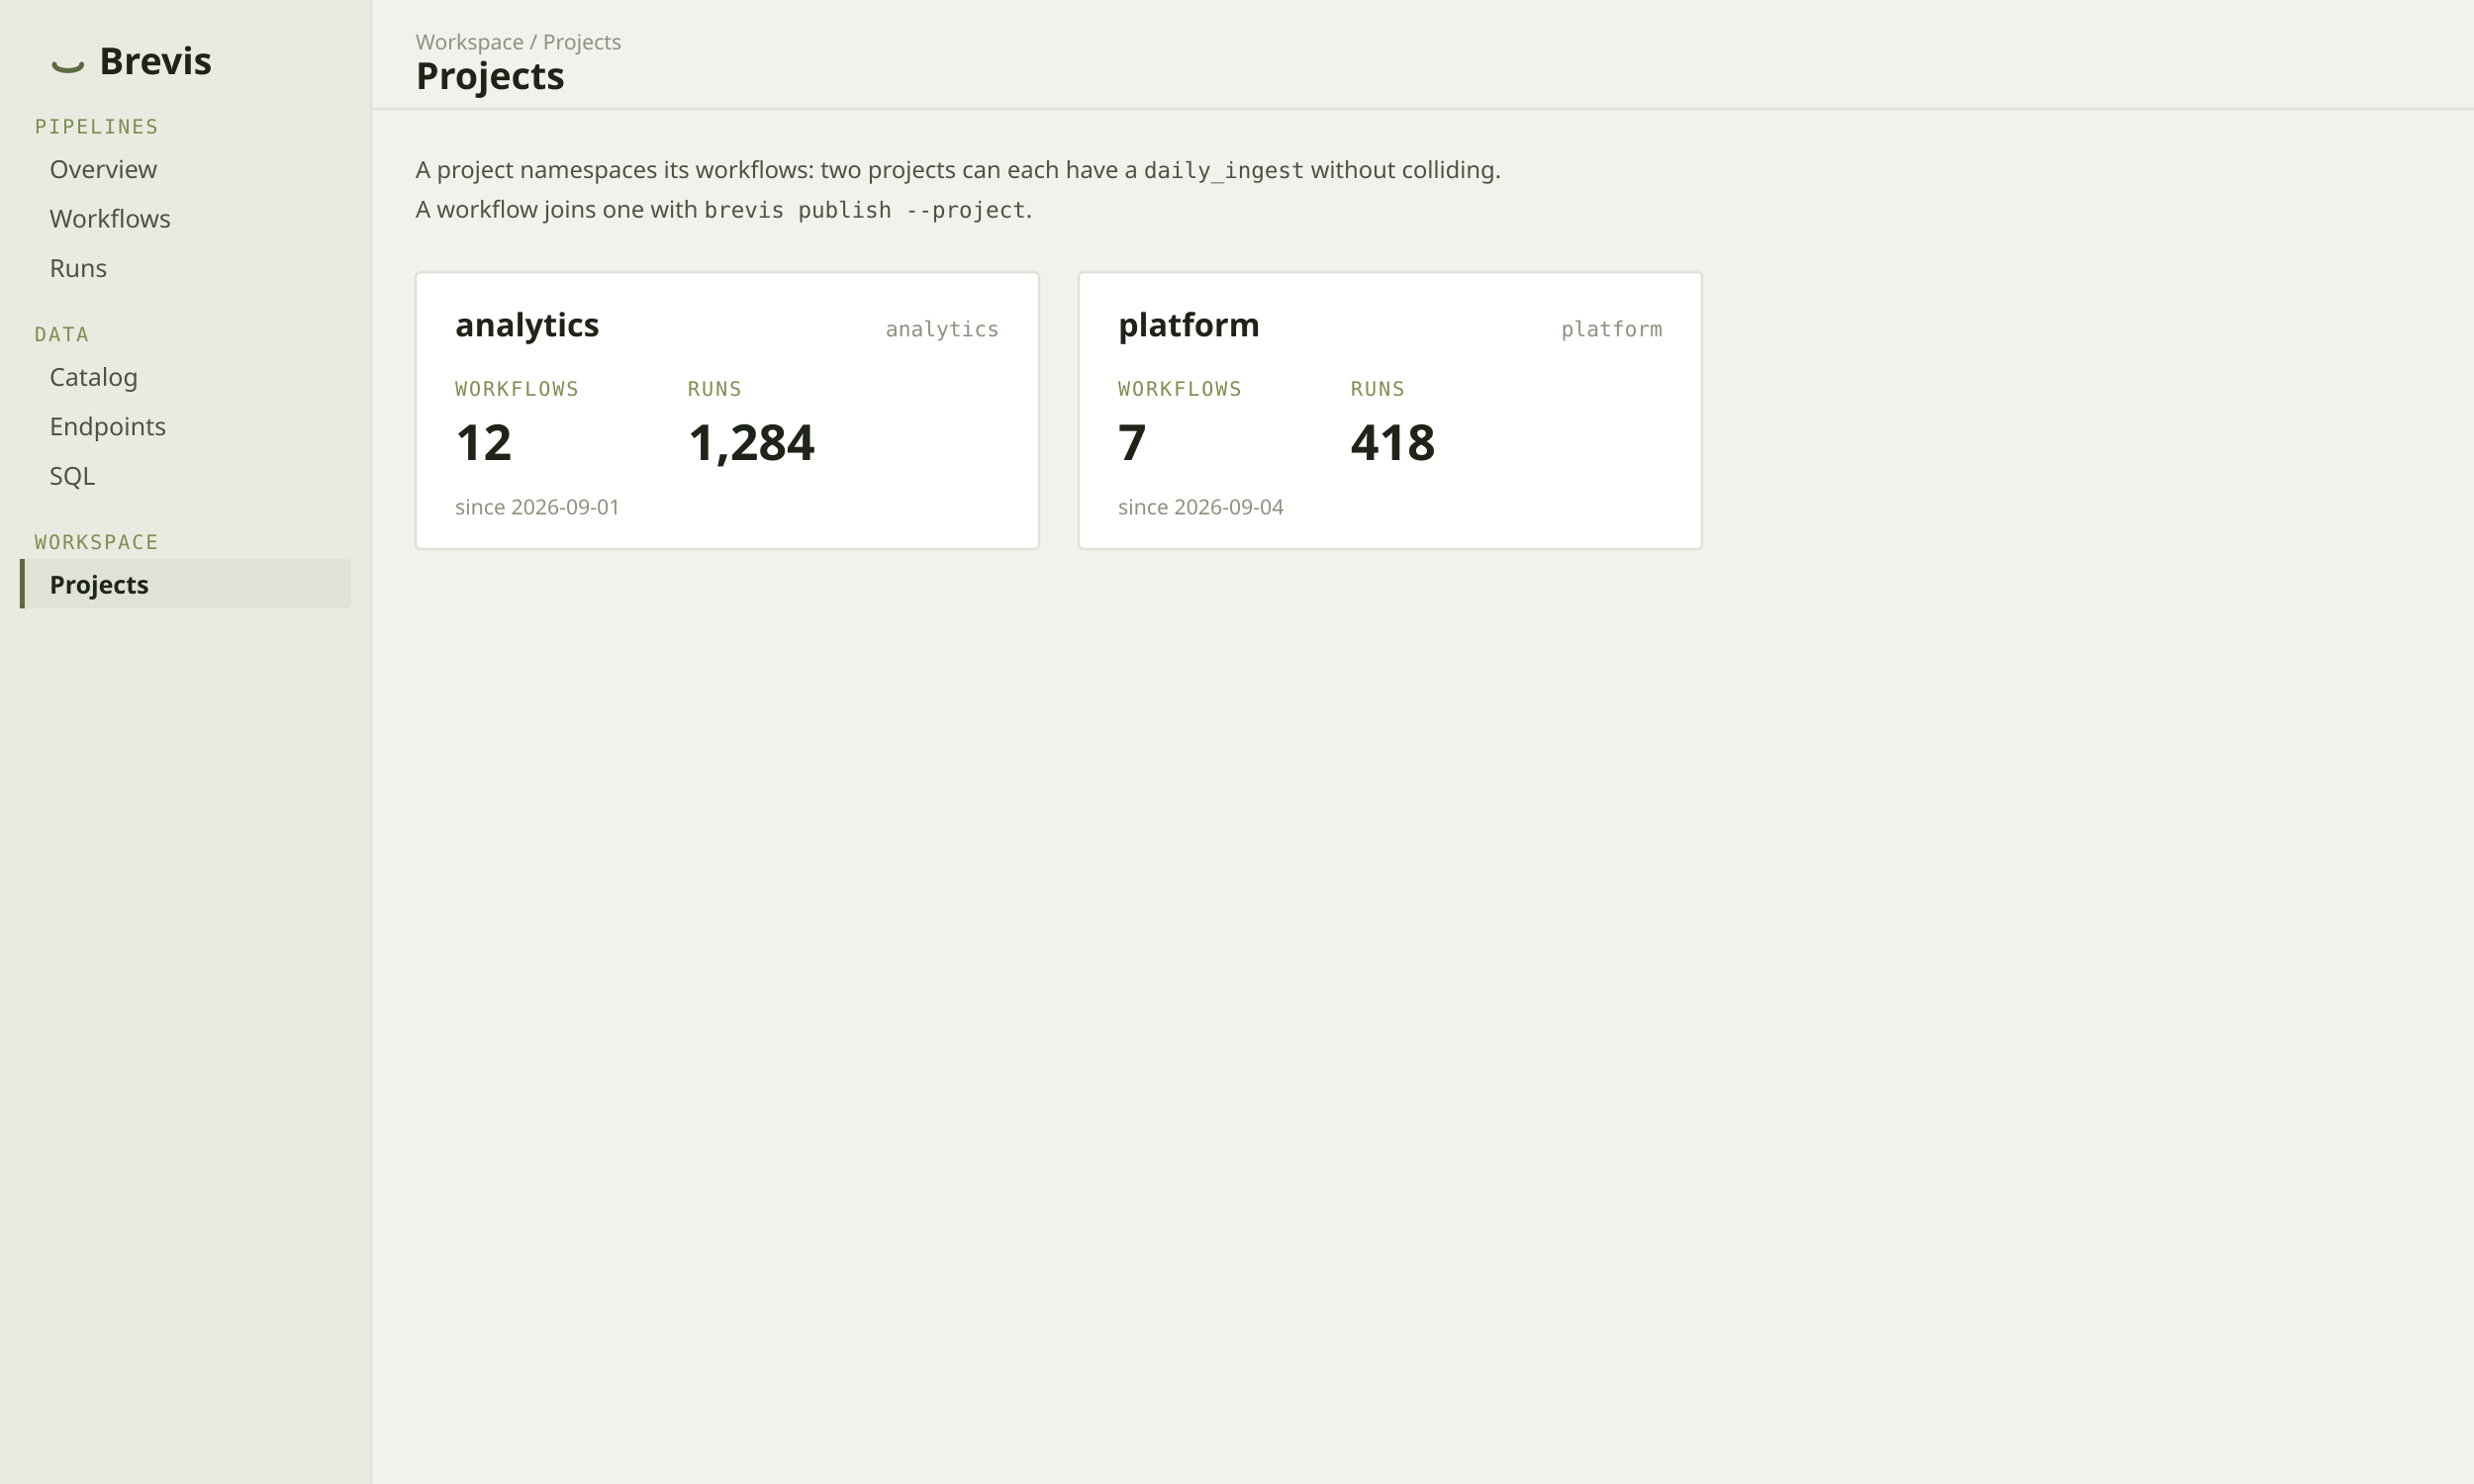
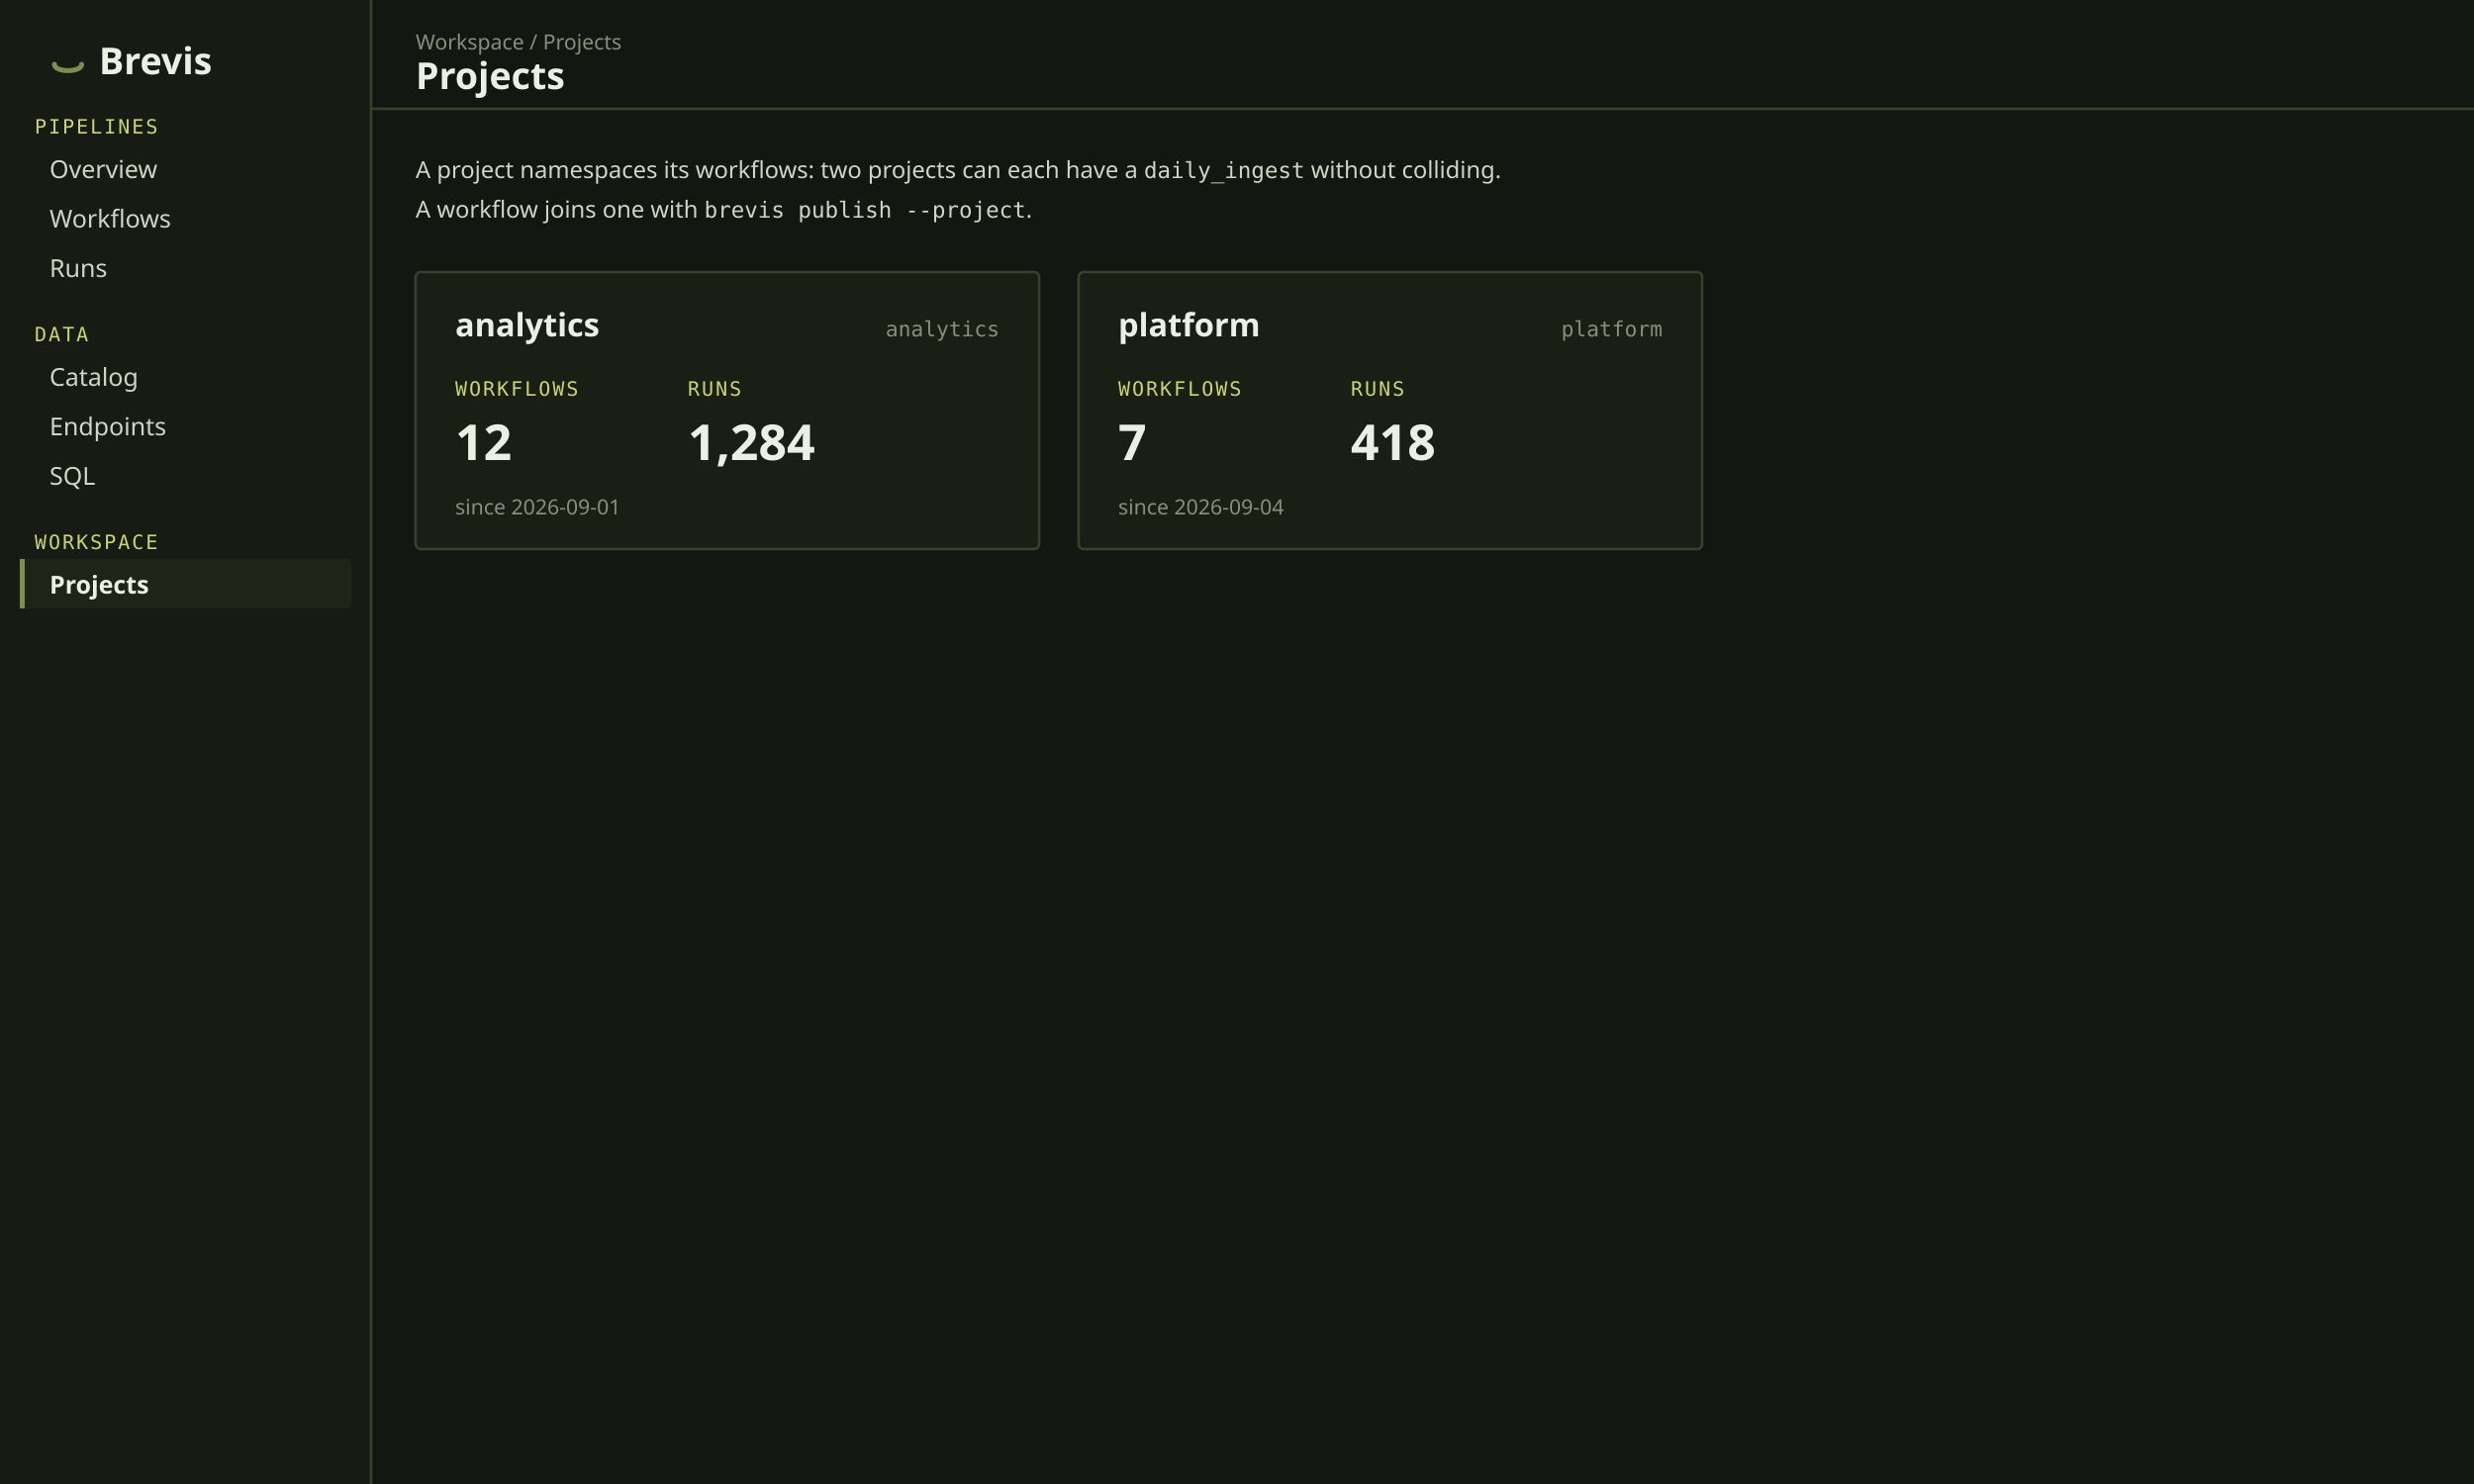
<svg xmlns="http://www.w3.org/2000/svg" viewBox="0 0 1000 600" role="img" aria-labelledby="proj-t proj-d">
  <style>
-     .bg{fill:#f1f2ec}.card{fill:#fff;stroke:#dfe2d6;stroke-width:1}
-     .side{fill:#e9ebe1}.rule{stroke:#dfe2d6;stroke-width:1}
+     .bg{fill:#141711}.card{fill:#1a1e15;stroke:#38412b;stroke-width:1}
+     .side{fill:#181b13}.rule{stroke:#38412b;stroke-width:1}
    .t{font-family:"IBM Plex Sans",system-ui,sans-serif}
    .m{font-family:"IBM Plex Mono",ui-monospace,monospace}
-     .lbl{font-size:8px;letter-spacing:.1em;fill:#7d8e50}
-     .h{font-size:15px;font-weight:600;fill:#1f2419}
-     .row{font-size:9.5px;fill:#1f2419}.dim{font-size:8.5px;fill:#8b9280}
-     .chip{fill:#f1f2ec;stroke:#dfe2d6;stroke-width:.8}
-     .ok{fill:#4c7a56}.bad{fill:#b0503c}.run{fill:#3f6d8f}
-     .nav{font-size:10px;fill:#4a5340}.navon{font-size:10px;font-weight:600;fill:#1f2419}
+     .lbl{font-size:8px;letter-spacing:.1em;fill:#c7d66d}
+     .h{font-size:15px;font-weight:600;fill:#ecefe4}
+     .row{font-size:9.5px;fill:#ecefe4}.dim{font-size:8.5px;fill:#868f7c}
+     .chip{fill:#141711;stroke:#38412b;stroke-width:.8}
+     .ok{fill:#8fd49e}.bad{fill:#ff9c92}.run{fill:#93c5f0}
+     .nav{font-size:10px;fill:#cfd5c5}.navon{font-size:10px;font-weight:600;fill:#ecefe4}
  </style>
  <rect class="bg" width="1000" height="600" />
  <rect class="side" width="150" height="600" />
  <path class="rule" d="M150 0v600M150 44h850" />
-   <path d="M22 26c0 3.4 11 3.4 11 0" stroke="#5e6b40" stroke-width="2" stroke-linecap="round" fill="none" />
+   <path d="M22 26c0 3.4 11 3.4 11 0" stroke="#7d8e50" stroke-width="2" stroke-linecap="round" fill="none" />
  <text class="t h" x="40" y="30" font-size="13">Brevis</text>
  <text class="m lbl" x="14" y="54">PIPELINES</text>
  <text class="t nav" x="20" y="72">Overview</text>
  <text class="t nav" x="20" y="92">Workflows</text>
  <text class="t nav" x="20" y="112">Runs</text>
  <text class="m lbl" x="14" y="138">DATA</text>
  <text class="t nav" x="20" y="156">Catalog</text>
  <text class="t nav" x="20" y="176">Endpoints</text>
  <text class="t nav" x="20" y="196">SQL</text>
  <text class="m lbl" x="14" y="222">WORKSPACE</text>
-   <rect x="8" y="226" width="134" height="20" rx="2" fill="#dfe2d6" />
-   <path d="M9 226v20" stroke="#5e6b40" stroke-width="2" />
-   <text class="t" x="20" y="240" font-size="10" font-weight="600" fill="#1f2419">Projects</text>
+   <rect x="8" y="226" width="134" height="20" rx="2" fill="#1f2419" />
+   <path d="M9 226v20" stroke="#7d8e50" stroke-width="2" />
+   <text class="t" x="20" y="240" font-size="10" font-weight="600" fill="#ecefe4">Projects</text>
  <text class="t dim" x="168" y="20">Workspace / Projects</text>
  <text class="t h" x="168" y="36" font-size="16">Projects</text>
-   <text class="t" x="168" y="72" font-size="9.5" fill="#4a5340">A project namespaces its workflows: two projects can each have a <tspan class="m" font-size="9">daily_ingest</tspan> without colliding.</text>
-   <text class="t" x="168" y="88" font-size="9.5" fill="#4a5340">A workflow joins one with <tspan class="m" font-size="9">brevis publish --project</tspan>.</text>
+   <text class="t" x="168" y="72" font-size="9.5" fill="#cfd5c5">A project namespaces its workflows: two projects can each have a <tspan class="m" font-size="9">daily_ingest</tspan> without colliding.</text>
+   <text class="t" x="168" y="88" font-size="9.5" fill="#cfd5c5">A workflow joins one with <tspan class="m" font-size="9">brevis publish --project</tspan>.</text>
  <rect class="card" x="168" y="110" width="252" height="112" rx="2" />
-   <text class="t" x="184" y="136" font-size="13" font-weight="600" fill="#1f2419">analytics</text>
+   <text class="t" x="184" y="136" font-size="13" font-weight="600" fill="#ecefe4">analytics</text>
  <text class="m dim" x="404" y="136" text-anchor="end">analytics</text>
  <text class="m lbl" x="184" y="160">WORKFLOWS</text>
  <text class="m lbl" x="278" y="160">RUNS</text>
-   <text class="t" x="184" y="186" font-size="20" font-weight="600" fill="#1f2419">12</text>
-   <text class="t" x="278" y="186" font-size="20" font-weight="600" fill="#1f2419">1,284</text>
+   <text class="t" x="184" y="186" font-size="20" font-weight="600" fill="#ecefe4">12</text>
+   <text class="t" x="278" y="186" font-size="20" font-weight="600" fill="#ecefe4">1,284</text>
  <text class="t dim" x="184" y="208">since 2026-09-01</text>
  <rect class="card" x="436" y="110" width="252" height="112" rx="2" />
-   <text class="t" x="452" y="136" font-size="13" font-weight="600" fill="#1f2419">platform</text>
+   <text class="t" x="452" y="136" font-size="13" font-weight="600" fill="#ecefe4">platform</text>
  <text class="m dim" x="672" y="136" text-anchor="end">platform</text>
  <text class="m lbl" x="452" y="160">WORKFLOWS</text>
  <text class="m lbl" x="546" y="160">RUNS</text>
-   <text class="t" x="452" y="186" font-size="20" font-weight="600" fill="#1f2419">7</text>
-   <text class="t" x="546" y="186" font-size="20" font-weight="600" fill="#1f2419">418</text>
+   <text class="t" x="452" y="186" font-size="20" font-weight="600" fill="#ecefe4">7</text>
+   <text class="t" x="546" y="186" font-size="20" font-weight="600" fill="#ecefe4">418</text>
  <text class="t dim" x="452" y="208">since 2026-09-04</text>
</svg>
